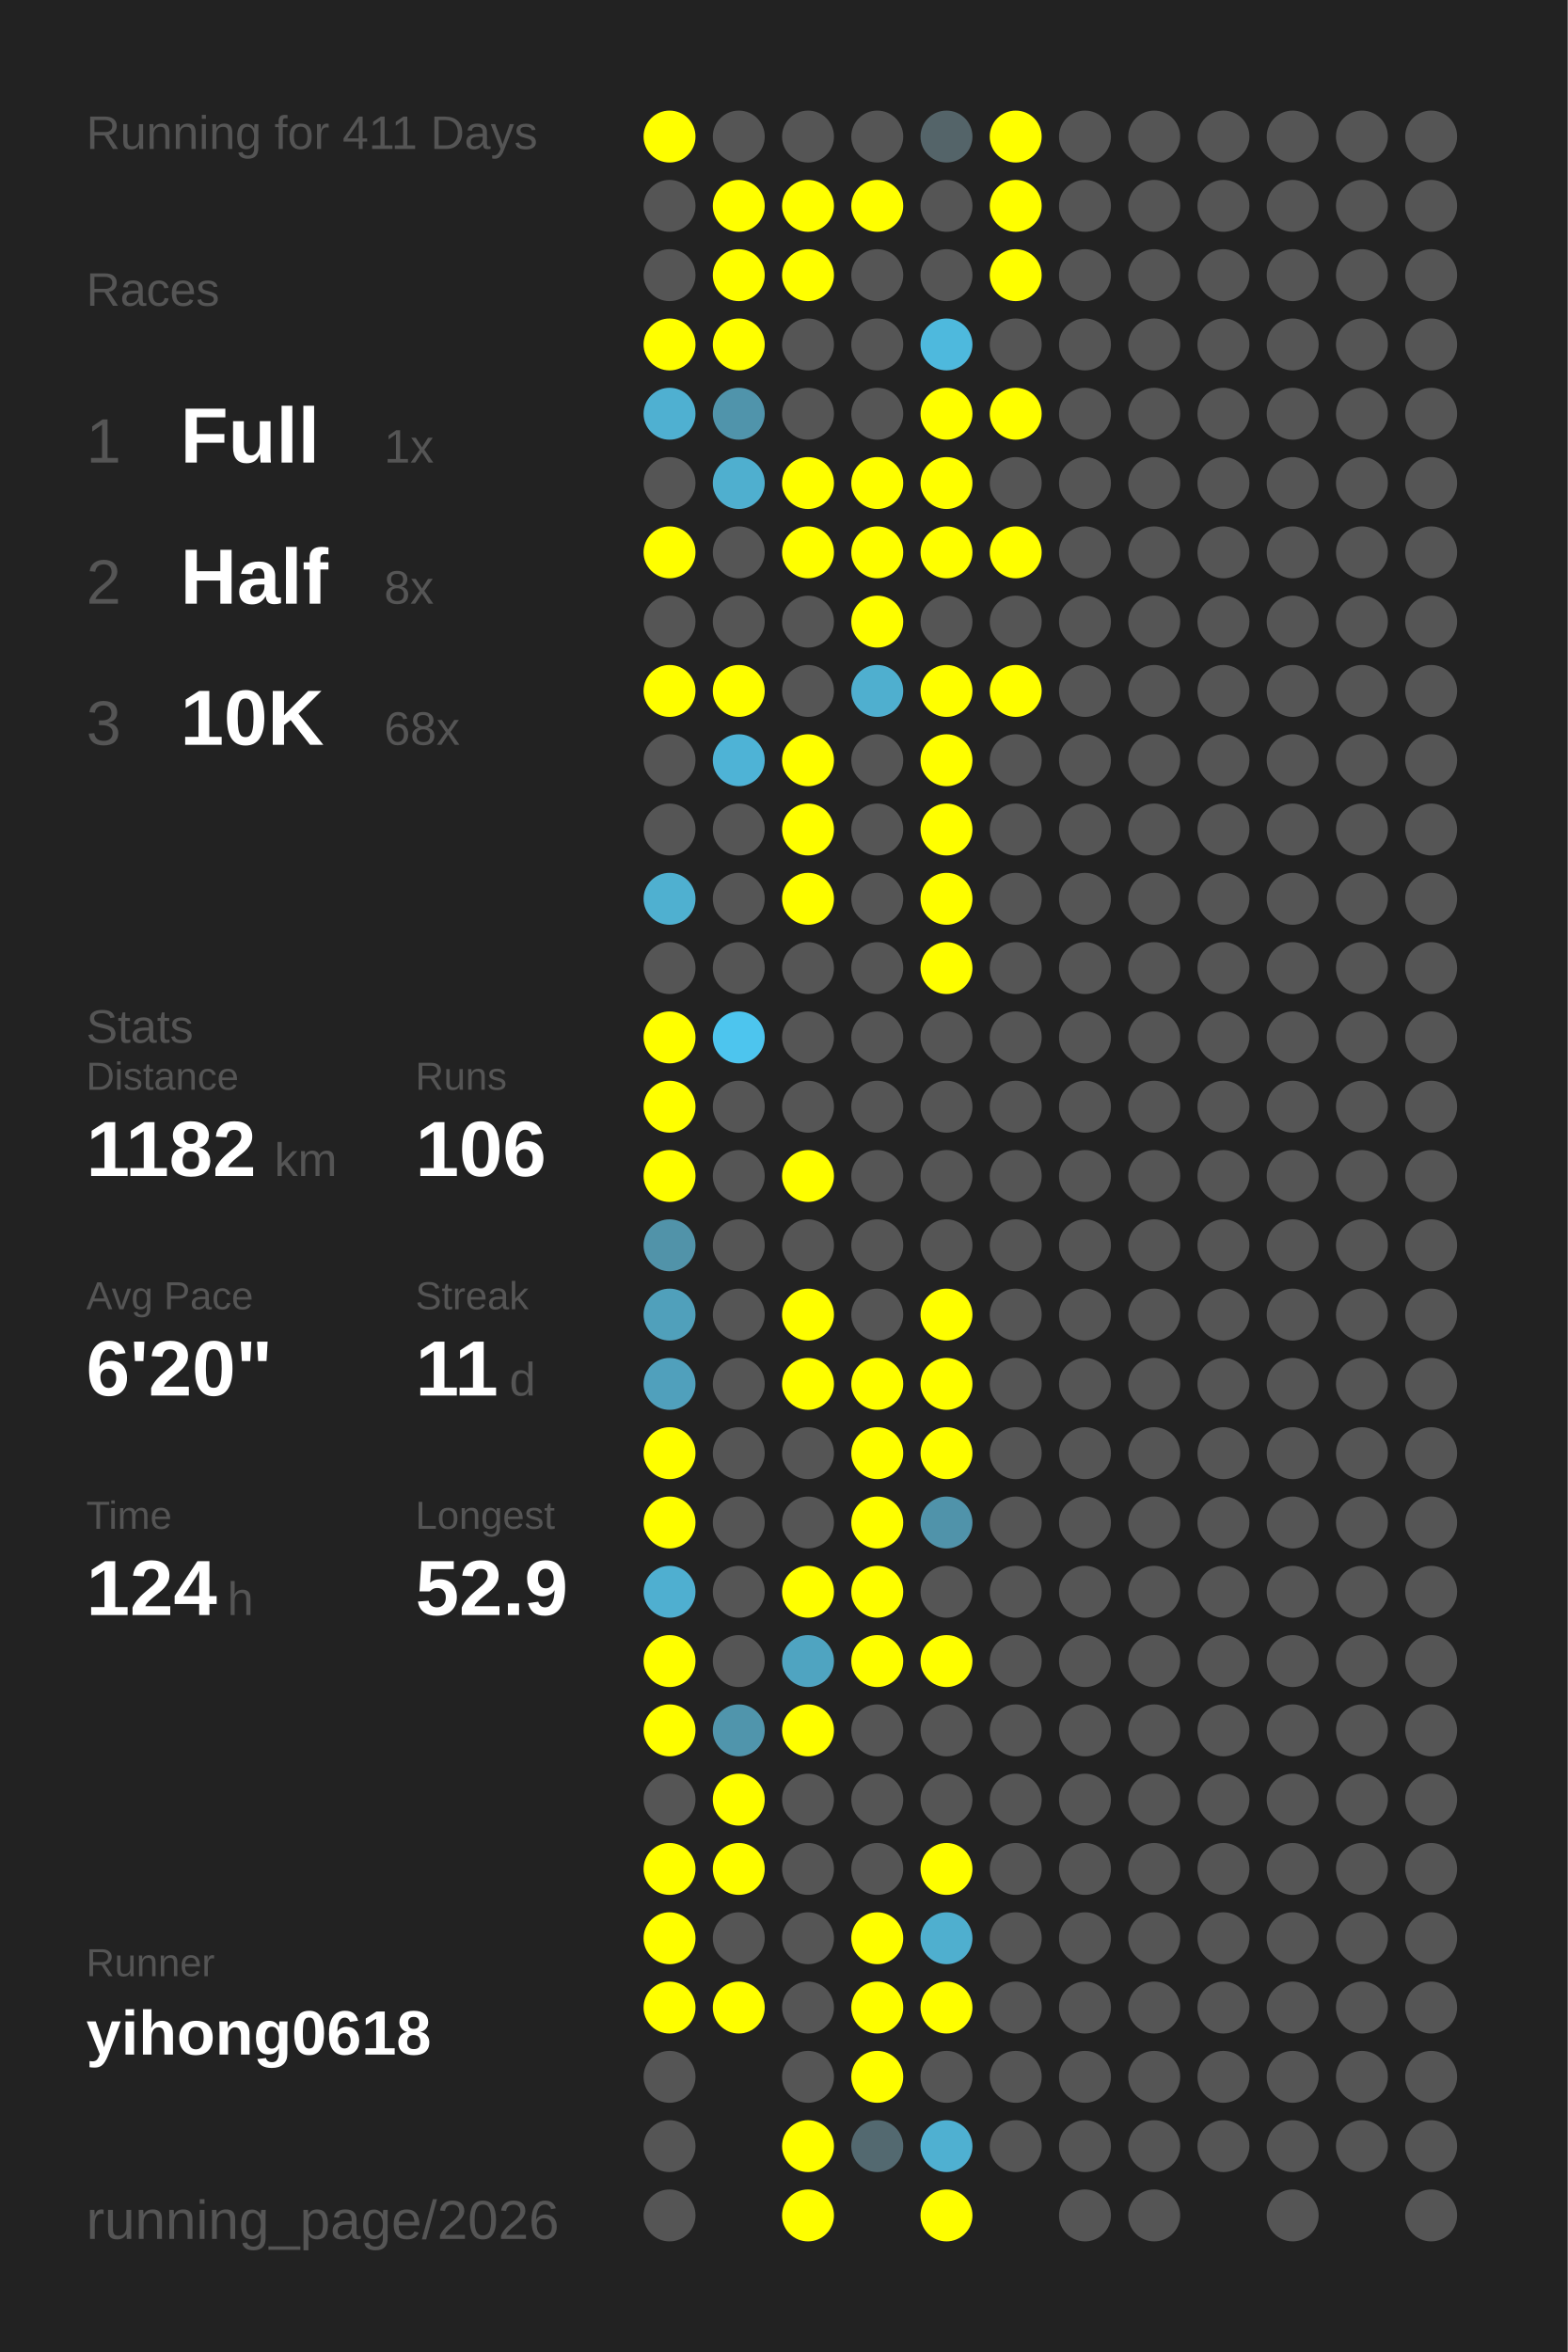
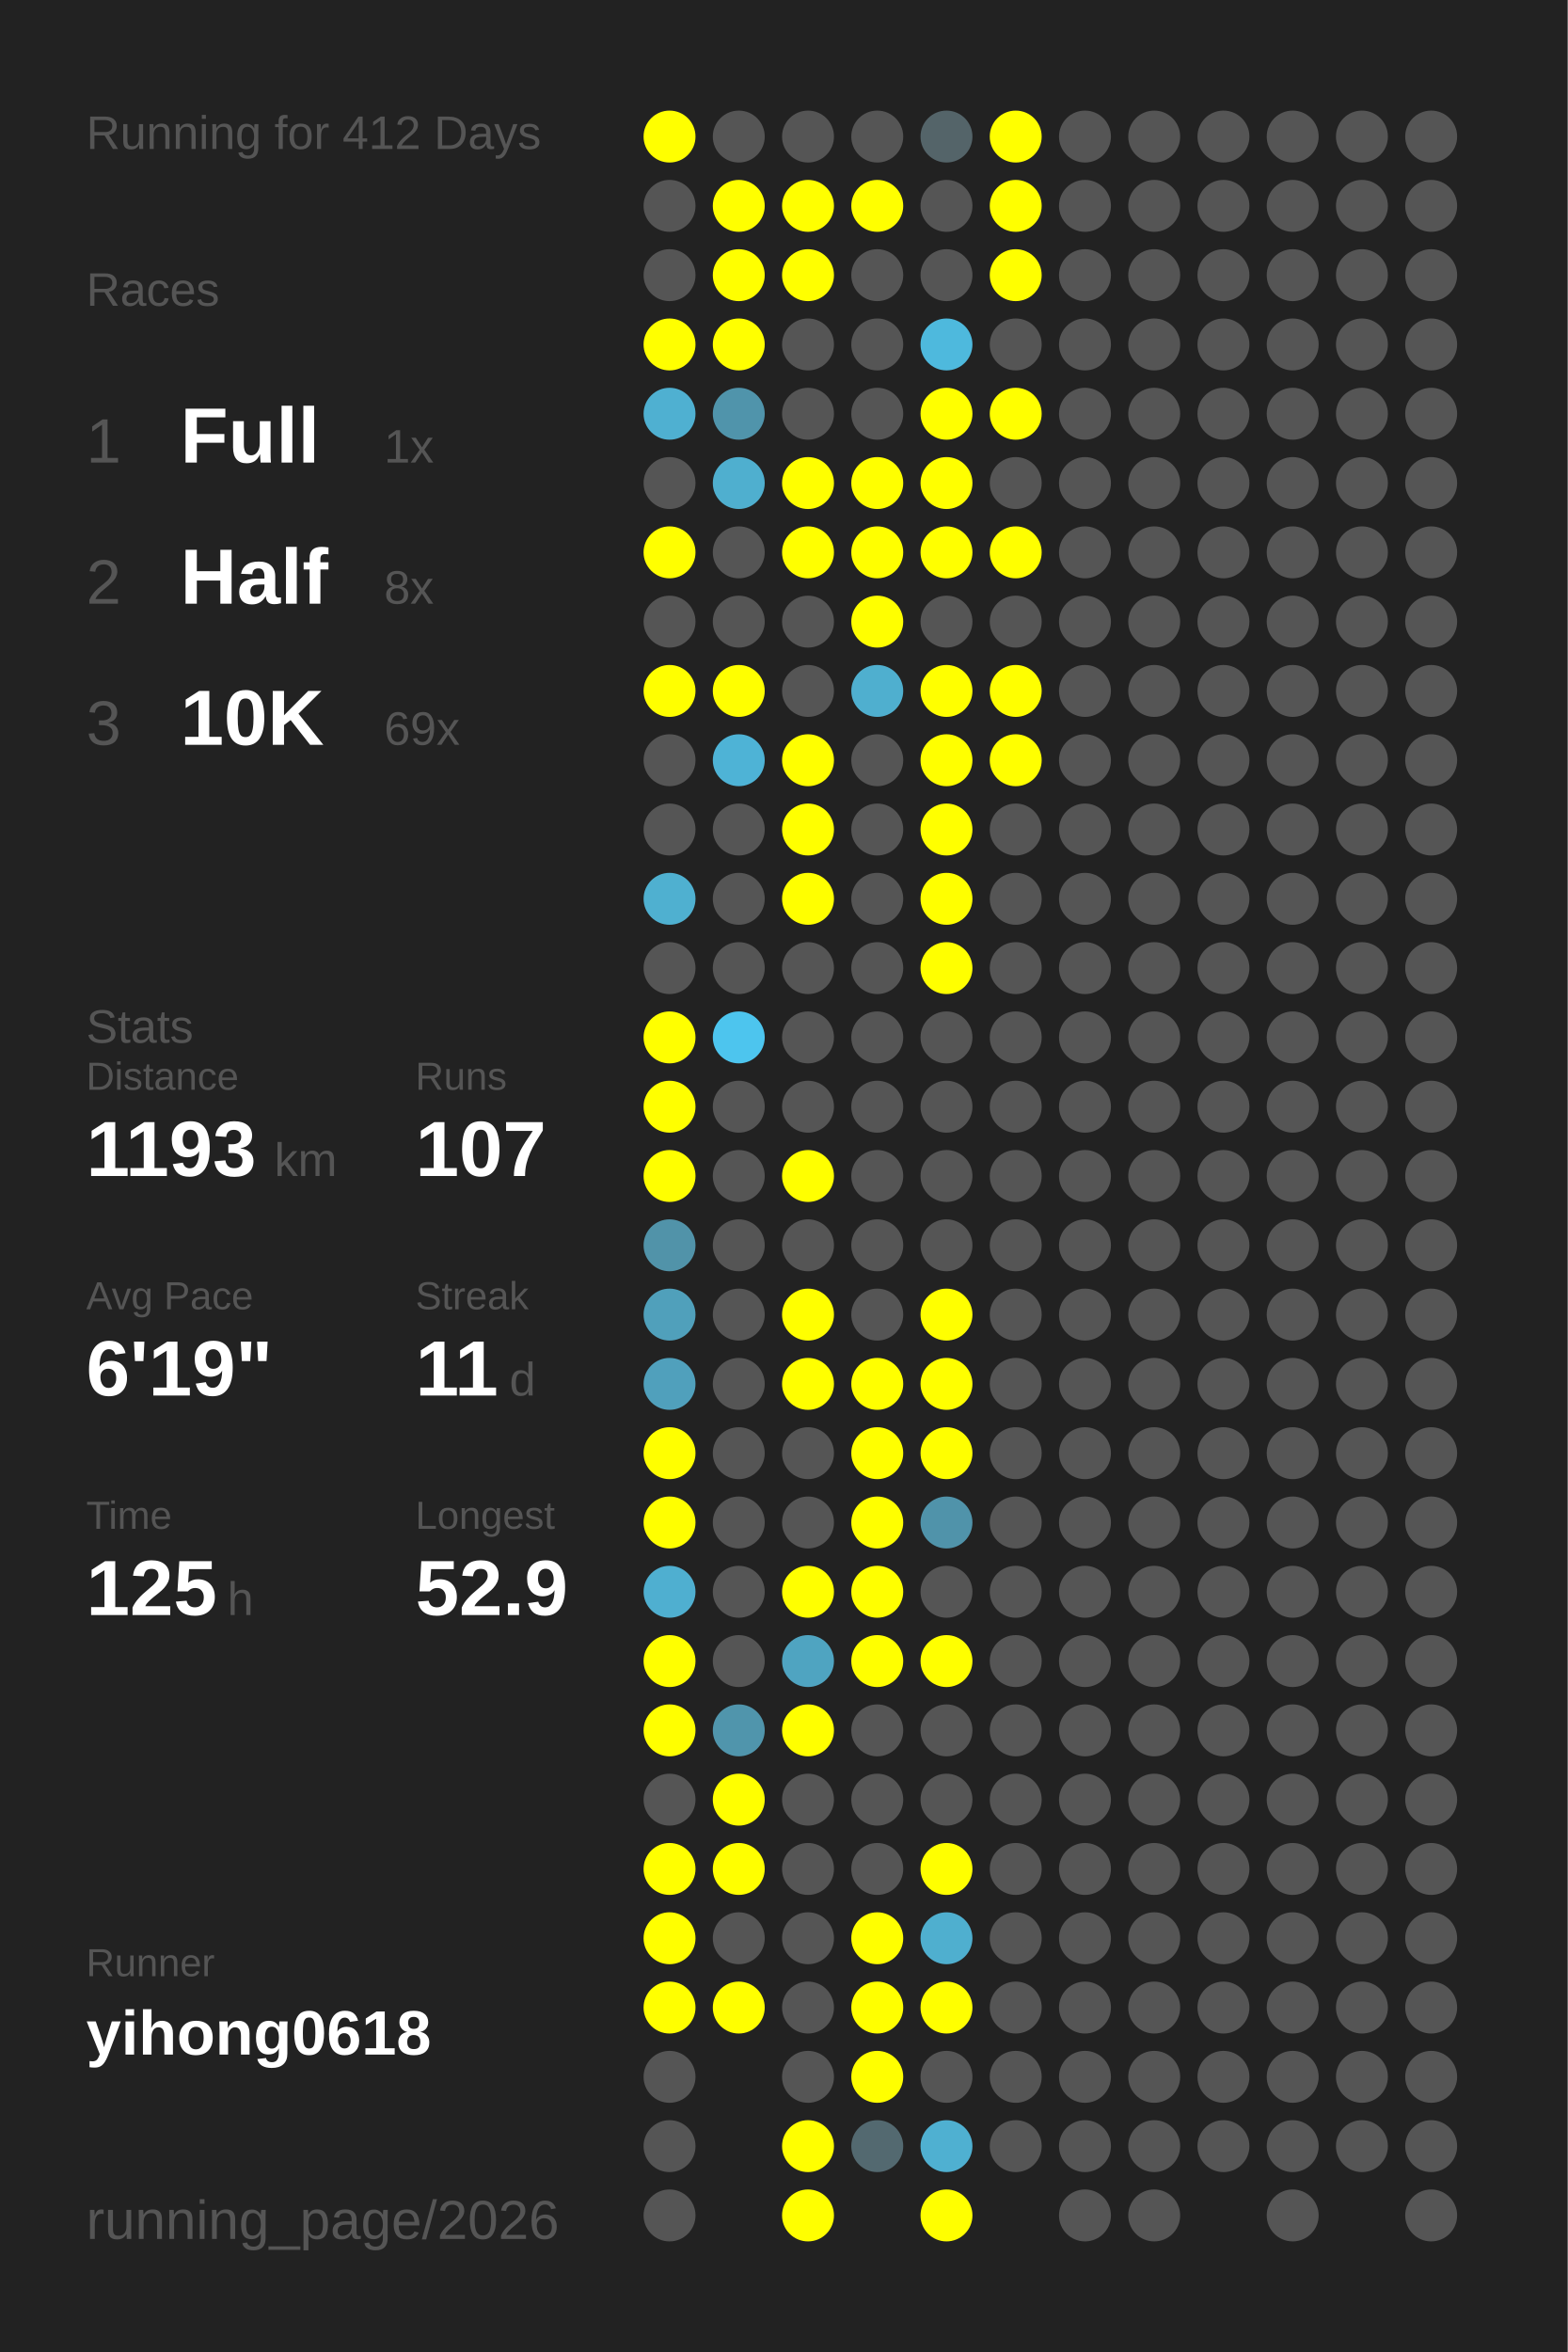
<svg xmlns="http://www.w3.org/2000/svg" baseProfile="full" height="300mm" version="1.1" viewBox="0,0,200,300" width="200mm">
  <defs />
  <rect fill="#222222" height="300" width="200" x="0" y="0" />
-   <text fill="#555555" style="font-size:6px; font-family:Arial;" x="11" y="19">Running for 411 Days</text>
+   <text fill="#555555" style="font-size:6px; font-family:Arial;" x="11" y="19">Running for 412 Days</text>
  <text fill="#555555" style="font-size:6px; font-family:Arial;" x="11" y="39">Races</text>
  <text fill="#555555" style="font-size:8px; font-family:Arial;" x="11" y="59">1</text>
  <text fill="#FFFFFF" style="font-size:10px; font-family:Arial; font-weight:bold;" x="23" y="59">Full</text>
  <text fill="#555555" style="font-size:6px; font-family:Arial;" x="49" y="59">1x</text>
  <text fill="#555555" style="font-size:8px; font-family:Arial;" x="11" y="77">2</text>
  <text fill="#FFFFFF" style="font-size:10px; font-family:Arial; font-weight:bold;" x="23" y="77">Half</text>
  <text fill="#555555" style="font-size:6px; font-family:Arial;" x="49" y="77">8x</text>
  <text fill="#555555" style="font-size:8px; font-family:Arial;" x="11" y="95">3</text>
  <text fill="#FFFFFF" style="font-size:10px; font-family:Arial; font-weight:bold;" x="23" y="95">10K</text>
-   <text fill="#555555" style="font-size:6px; font-family:Arial;" x="49" y="95">68x</text>
+   <text fill="#555555" style="font-size:6px; font-family:Arial;" x="49" y="95">69x</text>
  <text fill="#555555" style="font-size:6px; font-family:Arial;" x="11" y="133">Stats</text>
  <text fill="#555555" style="font-size:5px; font-family:Arial;" x="11" y="139">Distance</text>
-   <text fill="#FFFFFF" style="font-size:10px; font-family:Arial; font-weight:bold;" x="11" y="150">1182</text>
+   <text fill="#FFFFFF" style="font-size:10px; font-family:Arial; font-weight:bold;" x="11" y="150">1193</text>
  <text fill="#555555" style="font-size:6px; font-family:Arial;" x="35" y="150">km</text>
  <text fill="#555555" style="font-size:5px; font-family:Arial;" x="53" y="139">Runs</text>
-   <text fill="#FFFFFF" style="font-size:10px; font-family:Arial; font-weight:bold;" x="53" y="150">106</text>
+   <text fill="#FFFFFF" style="font-size:10px; font-family:Arial; font-weight:bold;" x="53" y="150">107</text>
  <text fill="#555555" style="font-size:5px; font-family:Arial;" x="11" y="167">Avg Pace</text>
-   <text fill="#FFFFFF" style="font-size:10px; font-family:Arial; font-weight:bold;" x="11" y="178">6'20"</text>
+   <text fill="#FFFFFF" style="font-size:10px; font-family:Arial; font-weight:bold;" x="11" y="178">6'19"</text>
  <text fill="#555555" style="font-size:5px; font-family:Arial;" x="53" y="167">Streak</text>
  <text fill="#FFFFFF" style="font-size:10px; font-family:Arial; font-weight:bold;" x="53" y="178">11</text>
  <text fill="#555555" style="font-size:6px; font-family:Arial;" x="65" y="178">d</text>
  <text fill="#555555" style="font-size:5px; font-family:Arial;" x="11" y="195">Time</text>
-   <text fill="#FFFFFF" style="font-size:10px; font-family:Arial; font-weight:bold;" x="11" y="206">124</text>
+   <text fill="#FFFFFF" style="font-size:10px; font-family:Arial; font-weight:bold;" x="11" y="206">125</text>
  <text fill="#555555" style="font-size:6px; font-family:Arial;" x="29" y="206">h</text>
  <text fill="#555555" style="font-size:5px; font-family:Arial;" x="53" y="195">Longest</text>
  <text fill="#FFFFFF" style="font-size:10px; font-family:Arial; font-weight:bold;" x="53" y="206">52.9</text>
  <text fill="#555555" style="font-size:5px; font-family:Arial;" x="11" y="252.065">Runner</text>
  <text fill="#FFFFFF" style="font-size:8px; font-family:Arial; font-weight:bold;" x="11" y="262.065">yihong0618</text>
  <text fill="#555555" style="font-size:7px; font-family:Arial;" x="11" y="285.581">running_page/2026</text>
  <circle cx="85.417" cy="17.419" fill="#FFFF00" r="3.312" />
  <circle cx="85.417" cy="26.258" fill="#555555" r="3.312" />
  <circle cx="85.417" cy="35.097" fill="#555555" r="3.312" />
  <circle cx="85.417" cy="43.935" fill="#FFFF00" r="3.312" />
  <circle cx="85.417" cy="52.774" fill="#4fb0d1" r="3.312" />
  <circle cx="85.417" cy="61.613" fill="#555555" r="3.312" />
  <circle cx="85.417" cy="70.452" fill="#FFFF00" r="3.312" />
  <circle cx="85.417" cy="79.29" fill="#555555" r="3.312" />
  <circle cx="85.417" cy="88.129" fill="#FFFF00" r="3.312" />
  <circle cx="85.417" cy="96.968" fill="#555555" r="3.312" />
  <circle cx="85.417" cy="105.806" fill="#555555" r="3.312" />
  <circle cx="85.417" cy="114.645" fill="#4fb0d0" r="3.312" />
  <circle cx="85.417" cy="123.484" fill="#555555" r="3.312" />
  <circle cx="85.417" cy="132.323" fill="#FFFF00" r="3.312" />
  <circle cx="85.417" cy="141.161" fill="#FFFF00" r="3.312" />
  <circle cx="85.417" cy="150" fill="#FFFF00" r="3.312" />
  <circle cx="85.417" cy="158.839" fill="#5193a9" r="3.312" />
  <circle cx="85.417" cy="167.677" fill="#50a0bb" r="3.312" />
  <circle cx="85.417" cy="176.516" fill="#50a0bc" r="3.312" />
  <circle cx="85.417" cy="185.355" fill="#FFFF00" r="3.312" />
  <circle cx="85.417" cy="194.194" fill="#FFFF00" r="3.312" />
  <circle cx="85.417" cy="203.032" fill="#4fafd0" r="3.312" />
  <circle cx="85.417" cy="211.871" fill="#FFFF00" r="3.312" />
  <circle cx="85.417" cy="220.71" fill="#FFFF00" r="3.312" />
  <circle cx="85.417" cy="229.548" fill="#555555" r="3.312" />
  <circle cx="85.417" cy="238.387" fill="#FFFF00" r="3.312" />
  <circle cx="85.417" cy="247.226" fill="#FFFF00" r="3.312" />
  <circle cx="85.417" cy="256.065" fill="#FFFF00" r="3.312" />
  <circle cx="85.417" cy="264.903" fill="#555555" r="3.312" />
  <circle cx="85.417" cy="273.742" fill="#555555" r="3.312" />
  <circle cx="85.417" cy="282.581" fill="#555555" r="3.312" />
  <circle cx="94.25" cy="17.419" fill="#555555" r="3.312" />
  <circle cx="94.25" cy="26.258" fill="#FFFF00" r="3.312" />
  <circle cx="94.25" cy="35.097" fill="#FFFF00" r="3.312" />
  <circle cx="94.25" cy="43.935" fill="#FFFF00" r="3.312" />
  <circle cx="94.25" cy="52.774" fill="#5094ab" r="3.312" />
  <circle cx="94.25" cy="61.613" fill="#4fafcf" r="3.312" />
  <circle cx="94.25" cy="70.452" fill="#555555" r="3.312" />
  <circle cx="94.25" cy="79.29" fill="#555555" r="3.312" />
  <circle cx="94.25" cy="88.129" fill="#FFFF00" r="3.312" />
  <circle cx="94.25" cy="96.968" fill="#4eb3d6" r="3.312" />
  <circle cx="94.25" cy="105.806" fill="#555555" r="3.312" />
  <circle cx="94.25" cy="114.645" fill="#555555" r="3.312" />
  <circle cx="94.25" cy="123.484" fill="#555555" r="3.312" />
  <circle cx="94.25" cy="132.323" fill="#4dc5ee" r="3.312" />
  <circle cx="94.25" cy="141.161" fill="#555555" r="3.312" />
  <circle cx="94.25" cy="150" fill="#555555" r="3.312" />
  <circle cx="94.25" cy="158.839" fill="#555555" r="3.312" />
  <circle cx="94.25" cy="167.677" fill="#555555" r="3.312" />
  <circle cx="94.25" cy="176.516" fill="#555555" r="3.312" />
  <circle cx="94.25" cy="185.355" fill="#555555" r="3.312" />
  <circle cx="94.25" cy="194.194" fill="#555555" r="3.312" />
  <circle cx="94.25" cy="203.032" fill="#555555" r="3.312" />
  <circle cx="94.25" cy="211.871" fill="#555555" r="3.312" />
  <circle cx="94.25" cy="220.71" fill="#5095ac" r="3.312" />
  <circle cx="94.25" cy="229.548" fill="#FFFF00" r="3.312" />
  <circle cx="94.25" cy="238.387" fill="#FFFF00" r="3.312" />
  <circle cx="94.25" cy="247.226" fill="#555555" r="3.312" />
  <circle cx="94.25" cy="256.065" fill="#FFFF00" r="3.312" />
  <circle cx="103.083" cy="17.419" fill="#555555" r="3.312" />
  <circle cx="103.083" cy="26.258" fill="#FFFF00" r="3.312" />
  <circle cx="103.083" cy="35.097" fill="#FFFF00" r="3.312" />
  <circle cx="103.083" cy="43.935" fill="#555555" r="3.312" />
  <circle cx="103.083" cy="52.774" fill="#555555" r="3.312" />
  <circle cx="103.083" cy="61.613" fill="#FFFF00" r="3.312" />
  <circle cx="103.083" cy="70.452" fill="#FFFF00" r="3.312" />
  <circle cx="103.083" cy="79.29" fill="#555555" r="3.312" />
  <circle cx="103.083" cy="88.129" fill="#555555" r="3.312" />
  <circle cx="103.083" cy="96.968" fill="#FFFF00" r="3.312" />
  <circle cx="103.083" cy="105.806" fill="#FFFF00" r="3.312" />
  <circle cx="103.083" cy="114.645" fill="#FFFF00" r="3.312" />
  <circle cx="103.083" cy="123.484" fill="#555555" r="3.312" />
  <circle cx="103.083" cy="132.323" fill="#555555" r="3.312" />
  <circle cx="103.083" cy="141.161" fill="#555555" r="3.312" />
  <circle cx="103.083" cy="150" fill="#FFFF00" r="3.312" />
  <circle cx="103.083" cy="158.839" fill="#555555" r="3.312" />
  <circle cx="103.083" cy="167.677" fill="#FFFF00" r="3.312" />
  <circle cx="103.083" cy="176.516" fill="#FFFF00" r="3.312" />
  <circle cx="103.083" cy="185.355" fill="#555555" r="3.312" />
  <circle cx="103.083" cy="194.194" fill="#555555" r="3.312" />
  <circle cx="103.083" cy="203.032" fill="#FFFF00" r="3.312" />
  <circle cx="103.083" cy="211.871" fill="#4fa4c1" r="3.312" />
  <circle cx="103.083" cy="220.71" fill="#FFFF00" r="3.312" />
  <circle cx="103.083" cy="229.548" fill="#555555" r="3.312" />
  <circle cx="103.083" cy="238.387" fill="#555555" r="3.312" />
  <circle cx="103.083" cy="247.226" fill="#555555" r="3.312" />
  <circle cx="103.083" cy="256.065" fill="#555555" r="3.312" />
  <circle cx="103.083" cy="264.903" fill="#555555" r="3.312" />
  <circle cx="103.083" cy="273.742" fill="#FFFF00" r="3.312" />
  <circle cx="103.083" cy="282.581" fill="#FFFF00" r="3.312" />
  <circle cx="111.917" cy="17.419" fill="#555555" r="3.312" />
  <circle cx="111.917" cy="26.258" fill="#FFFF00" r="3.312" />
  <circle cx="111.917" cy="35.097" fill="#555555" r="3.312" />
  <circle cx="111.917" cy="43.935" fill="#555555" r="3.312" />
  <circle cx="111.917" cy="52.774" fill="#555555" r="3.312" />
  <circle cx="111.917" cy="61.613" fill="#FFFF00" r="3.312" />
  <circle cx="111.917" cy="70.452" fill="#FFFF00" r="3.312" />
  <circle cx="111.917" cy="79.29" fill="#FFFF00" r="3.312" />
  <circle cx="111.917" cy="88.129" fill="#4fafcf" r="3.312" />
  <circle cx="111.917" cy="96.968" fill="#555555" r="3.312" />
  <circle cx="111.917" cy="105.806" fill="#555555" r="3.312" />
  <circle cx="111.917" cy="114.645" fill="#555555" r="3.312" />
  <circle cx="111.917" cy="123.484" fill="#555555" r="3.312" />
  <circle cx="111.917" cy="132.323" fill="#555555" r="3.312" />
  <circle cx="111.917" cy="141.161" fill="#555555" r="3.312" />
  <circle cx="111.917" cy="150" fill="#555555" r="3.312" />
  <circle cx="111.917" cy="158.839" fill="#555555" r="3.312" />
  <circle cx="111.917" cy="167.677" fill="#555555" r="3.312" />
  <circle cx="111.917" cy="176.516" fill="#FFFF00" r="3.312" />
  <circle cx="111.917" cy="185.355" fill="#FFFF00" r="3.312" />
  <circle cx="111.917" cy="194.194" fill="#FFFF00" r="3.312" />
  <circle cx="111.917" cy="203.032" fill="#FFFF00" r="3.312" />
  <circle cx="111.917" cy="211.871" fill="#FFFF00" r="3.312" />
  <circle cx="111.917" cy="220.71" fill="#555555" r="3.312" />
  <circle cx="111.917" cy="229.548" fill="#555555" r="3.312" />
  <circle cx="111.917" cy="238.387" fill="#555555" r="3.312" />
  <circle cx="111.917" cy="247.226" fill="#FFFF00" r="3.312" />
  <circle cx="111.917" cy="256.065" fill="#FFFF00" r="3.312" />
  <circle cx="111.917" cy="264.903" fill="#FFFF00" r="3.312" />
  <circle cx="111.917" cy="273.742" fill="#536970" r="3.312" />
  <circle cx="120.75" cy="17.419" fill="#546469" r="3.312" />
  <circle cx="120.75" cy="26.258" fill="#555555" r="3.312" />
  <circle cx="120.75" cy="35.097" fill="#555555" r="3.312" />
  <circle cx="120.75" cy="43.935" fill="#4eb9dd" r="3.312" />
  <circle cx="120.75" cy="52.774" fill="#FFFF00" r="3.312" />
  <circle cx="120.75" cy="61.613" fill="#FFFF00" r="3.312" />
  <circle cx="120.75" cy="70.452" fill="#FFFF00" r="3.312" />
  <circle cx="120.75" cy="79.29" fill="#555555" r="3.312" />
  <circle cx="120.75" cy="88.129" fill="#FFFF00" r="3.312" />
  <circle cx="120.75" cy="96.968" fill="#FFFF00" r="3.312" />
  <circle cx="120.75" cy="105.806" fill="#FFFF00" r="3.312" />
  <circle cx="120.75" cy="114.645" fill="#FFFF00" r="3.312" />
  <circle cx="120.75" cy="123.484" fill="#FFFF00" r="3.312" />
  <circle cx="120.75" cy="132.323" fill="#555555" r="3.312" />
  <circle cx="120.75" cy="141.161" fill="#555555" r="3.312" />
  <circle cx="120.75" cy="150" fill="#555555" r="3.312" />
  <circle cx="120.75" cy="158.839" fill="#555555" r="3.312" />
  <circle cx="120.75" cy="167.677" fill="#FFFF00" r="3.312" />
  <circle cx="120.75" cy="176.516" fill="#FFFF00" r="3.312" />
  <circle cx="120.75" cy="185.355" fill="#FFFF00" r="3.312" />
  <circle cx="120.75" cy="194.194" fill="#5093aa" r="3.312" />
  <circle cx="120.75" cy="203.032" fill="#555555" r="3.312" />
  <circle cx="120.75" cy="211.871" fill="#FFFF00" r="3.312" />
  <circle cx="120.75" cy="220.71" fill="#555555" r="3.312" />
  <circle cx="120.75" cy="229.548" fill="#555555" r="3.312" />
  <circle cx="120.75" cy="238.387" fill="#FFFF00" r="3.312" />
  <circle cx="120.75" cy="247.226" fill="#4fafcf" r="3.312" />
  <circle cx="120.75" cy="256.065" fill="#FFFF00" r="3.312" />
  <circle cx="120.75" cy="264.903" fill="#555555" r="3.312" />
  <circle cx="120.75" cy="273.742" fill="#4fb0d1" r="3.312" />
  <circle cx="120.75" cy="282.581" fill="#FFFF00" r="3.312" />
  <circle cx="129.583" cy="17.419" fill="#FFFF00" r="3.312" />
  <circle cx="129.583" cy="26.258" fill="#FFFF00" r="3.312" />
  <circle cx="129.583" cy="35.097" fill="#FFFF00" r="3.312" />
  <circle cx="129.583" cy="43.935" fill="#555555" r="3.312" />
  <circle cx="129.583" cy="52.774" fill="#FFFF00" r="3.312" />
  <circle cx="129.583" cy="61.613" fill="#555555" r="3.312" />
  <circle cx="129.583" cy="70.452" fill="#FFFF00" r="3.312" />
  <circle cx="129.583" cy="79.29" fill="#555555" r="3.312" />
  <circle cx="129.583" cy="88.129" fill="#FFFF00" r="3.312" />
-   <circle cx="129.583" cy="96.968" fill="#555555" r="3.312" />
+   <circle cx="129.583" cy="96.968" fill="#FFFF00" r="3.312" />
  <circle cx="129.583" cy="105.806" fill="#555555" r="3.312" />
  <circle cx="129.583" cy="114.645" fill="#555555" r="3.312" />
  <circle cx="129.583" cy="123.484" fill="#555555" r="3.312" />
  <circle cx="129.583" cy="132.323" fill="#555555" r="3.312" />
  <circle cx="129.583" cy="141.161" fill="#555555" r="3.312" />
  <circle cx="129.583" cy="150" fill="#555555" r="3.312" />
  <circle cx="129.583" cy="158.839" fill="#555555" r="3.312" />
  <circle cx="129.583" cy="167.677" fill="#555555" r="3.312" />
  <circle cx="129.583" cy="176.516" fill="#555555" r="3.312" />
  <circle cx="129.583" cy="185.355" fill="#555555" r="3.312" />
  <circle cx="129.583" cy="194.194" fill="#555555" r="3.312" />
  <circle cx="129.583" cy="203.032" fill="#555555" r="3.312" />
  <circle cx="129.583" cy="211.871" fill="#555555" r="3.312" />
  <circle cx="129.583" cy="220.71" fill="#555555" r="3.312" />
  <circle cx="129.583" cy="229.548" fill="#555555" r="3.312" />
  <circle cx="129.583" cy="238.387" fill="#555555" r="3.312" />
  <circle cx="129.583" cy="247.226" fill="#555555" r="3.312" />
  <circle cx="129.583" cy="256.065" fill="#555555" r="3.312" />
  <circle cx="129.583" cy="264.903" fill="#555555" r="3.312" />
  <circle cx="129.583" cy="273.742" fill="#555555" r="3.312" />
  <circle cx="138.417" cy="17.419" fill="#555555" r="3.312" />
  <circle cx="138.417" cy="26.258" fill="#555555" r="3.312" />
  <circle cx="138.417" cy="35.097" fill="#555555" r="3.312" />
  <circle cx="138.417" cy="43.935" fill="#555555" r="3.312" />
  <circle cx="138.417" cy="52.774" fill="#555555" r="3.312" />
  <circle cx="138.417" cy="61.613" fill="#555555" r="3.312" />
  <circle cx="138.417" cy="70.452" fill="#555555" r="3.312" />
  <circle cx="138.417" cy="79.29" fill="#555555" r="3.312" />
  <circle cx="138.417" cy="88.129" fill="#555555" r="3.312" />
  <circle cx="138.417" cy="96.968" fill="#555555" r="3.312" />
  <circle cx="138.417" cy="105.806" fill="#555555" r="3.312" />
  <circle cx="138.417" cy="114.645" fill="#555555" r="3.312" />
  <circle cx="138.417" cy="123.484" fill="#555555" r="3.312" />
  <circle cx="138.417" cy="132.323" fill="#555555" r="3.312" />
  <circle cx="138.417" cy="141.161" fill="#555555" r="3.312" />
  <circle cx="138.417" cy="150" fill="#555555" r="3.312" />
  <circle cx="138.417" cy="158.839" fill="#555555" r="3.312" />
  <circle cx="138.417" cy="167.677" fill="#555555" r="3.312" />
  <circle cx="138.417" cy="176.516" fill="#555555" r="3.312" />
  <circle cx="138.417" cy="185.355" fill="#555555" r="3.312" />
  <circle cx="138.417" cy="194.194" fill="#555555" r="3.312" />
  <circle cx="138.417" cy="203.032" fill="#555555" r="3.312" />
  <circle cx="138.417" cy="211.871" fill="#555555" r="3.312" />
  <circle cx="138.417" cy="220.71" fill="#555555" r="3.312" />
  <circle cx="138.417" cy="229.548" fill="#555555" r="3.312" />
  <circle cx="138.417" cy="238.387" fill="#555555" r="3.312" />
  <circle cx="138.417" cy="247.226" fill="#555555" r="3.312" />
  <circle cx="138.417" cy="256.065" fill="#555555" r="3.312" />
  <circle cx="138.417" cy="264.903" fill="#555555" r="3.312" />
  <circle cx="138.417" cy="273.742" fill="#555555" r="3.312" />
  <circle cx="138.417" cy="282.581" fill="#555555" r="3.312" />
  <circle cx="147.25" cy="17.419" fill="#555555" r="3.312" />
  <circle cx="147.25" cy="26.258" fill="#555555" r="3.312" />
  <circle cx="147.25" cy="35.097" fill="#555555" r="3.312" />
  <circle cx="147.25" cy="43.935" fill="#555555" r="3.312" />
  <circle cx="147.25" cy="52.774" fill="#555555" r="3.312" />
  <circle cx="147.25" cy="61.613" fill="#555555" r="3.312" />
  <circle cx="147.25" cy="70.452" fill="#555555" r="3.312" />
  <circle cx="147.25" cy="79.29" fill="#555555" r="3.312" />
  <circle cx="147.25" cy="88.129" fill="#555555" r="3.312" />
  <circle cx="147.25" cy="96.968" fill="#555555" r="3.312" />
  <circle cx="147.25" cy="105.806" fill="#555555" r="3.312" />
  <circle cx="147.25" cy="114.645" fill="#555555" r="3.312" />
  <circle cx="147.25" cy="123.484" fill="#555555" r="3.312" />
  <circle cx="147.25" cy="132.323" fill="#555555" r="3.312" />
  <circle cx="147.25" cy="141.161" fill="#555555" r="3.312" />
  <circle cx="147.25" cy="150" fill="#555555" r="3.312" />
  <circle cx="147.25" cy="158.839" fill="#555555" r="3.312" />
  <circle cx="147.25" cy="167.677" fill="#555555" r="3.312" />
  <circle cx="147.25" cy="176.516" fill="#555555" r="3.312" />
  <circle cx="147.25" cy="185.355" fill="#555555" r="3.312" />
  <circle cx="147.25" cy="194.194" fill="#555555" r="3.312" />
  <circle cx="147.25" cy="203.032" fill="#555555" r="3.312" />
  <circle cx="147.25" cy="211.871" fill="#555555" r="3.312" />
  <circle cx="147.25" cy="220.71" fill="#555555" r="3.312" />
  <circle cx="147.25" cy="229.548" fill="#555555" r="3.312" />
  <circle cx="147.25" cy="238.387" fill="#555555" r="3.312" />
  <circle cx="147.25" cy="247.226" fill="#555555" r="3.312" />
  <circle cx="147.25" cy="256.065" fill="#555555" r="3.312" />
  <circle cx="147.25" cy="264.903" fill="#555555" r="3.312" />
  <circle cx="147.25" cy="273.742" fill="#555555" r="3.312" />
  <circle cx="147.25" cy="282.581" fill="#555555" r="3.312" />
  <circle cx="156.083" cy="17.419" fill="#555555" r="3.312" />
  <circle cx="156.083" cy="26.258" fill="#555555" r="3.312" />
  <circle cx="156.083" cy="35.097" fill="#555555" r="3.312" />
  <circle cx="156.083" cy="43.935" fill="#555555" r="3.312" />
  <circle cx="156.083" cy="52.774" fill="#555555" r="3.312" />
  <circle cx="156.083" cy="61.613" fill="#555555" r="3.312" />
  <circle cx="156.083" cy="70.452" fill="#555555" r="3.312" />
  <circle cx="156.083" cy="79.29" fill="#555555" r="3.312" />
  <circle cx="156.083" cy="88.129" fill="#555555" r="3.312" />
  <circle cx="156.083" cy="96.968" fill="#555555" r="3.312" />
  <circle cx="156.083" cy="105.806" fill="#555555" r="3.312" />
  <circle cx="156.083" cy="114.645" fill="#555555" r="3.312" />
  <circle cx="156.083" cy="123.484" fill="#555555" r="3.312" />
  <circle cx="156.083" cy="132.323" fill="#555555" r="3.312" />
  <circle cx="156.083" cy="141.161" fill="#555555" r="3.312" />
  <circle cx="156.083" cy="150" fill="#555555" r="3.312" />
  <circle cx="156.083" cy="158.839" fill="#555555" r="3.312" />
  <circle cx="156.083" cy="167.677" fill="#555555" r="3.312" />
  <circle cx="156.083" cy="176.516" fill="#555555" r="3.312" />
  <circle cx="156.083" cy="185.355" fill="#555555" r="3.312" />
  <circle cx="156.083" cy="194.194" fill="#555555" r="3.312" />
  <circle cx="156.083" cy="203.032" fill="#555555" r="3.312" />
  <circle cx="156.083" cy="211.871" fill="#555555" r="3.312" />
  <circle cx="156.083" cy="220.71" fill="#555555" r="3.312" />
  <circle cx="156.083" cy="229.548" fill="#555555" r="3.312" />
  <circle cx="156.083" cy="238.387" fill="#555555" r="3.312" />
  <circle cx="156.083" cy="247.226" fill="#555555" r="3.312" />
  <circle cx="156.083" cy="256.065" fill="#555555" r="3.312" />
  <circle cx="156.083" cy="264.903" fill="#555555" r="3.312" />
  <circle cx="156.083" cy="273.742" fill="#555555" r="3.312" />
  <circle cx="164.917" cy="17.419" fill="#555555" r="3.312" />
  <circle cx="164.917" cy="26.258" fill="#555555" r="3.312" />
  <circle cx="164.917" cy="35.097" fill="#555555" r="3.312" />
  <circle cx="164.917" cy="43.935" fill="#555555" r="3.312" />
  <circle cx="164.917" cy="52.774" fill="#555555" r="3.312" />
  <circle cx="164.917" cy="61.613" fill="#555555" r="3.312" />
  <circle cx="164.917" cy="70.452" fill="#555555" r="3.312" />
  <circle cx="164.917" cy="79.29" fill="#555555" r="3.312" />
  <circle cx="164.917" cy="88.129" fill="#555555" r="3.312" />
  <circle cx="164.917" cy="96.968" fill="#555555" r="3.312" />
  <circle cx="164.917" cy="105.806" fill="#555555" r="3.312" />
  <circle cx="164.917" cy="114.645" fill="#555555" r="3.312" />
  <circle cx="164.917" cy="123.484" fill="#555555" r="3.312" />
  <circle cx="164.917" cy="132.323" fill="#555555" r="3.312" />
  <circle cx="164.917" cy="141.161" fill="#555555" r="3.312" />
  <circle cx="164.917" cy="150" fill="#555555" r="3.312" />
  <circle cx="164.917" cy="158.839" fill="#555555" r="3.312" />
  <circle cx="164.917" cy="167.677" fill="#555555" r="3.312" />
  <circle cx="164.917" cy="176.516" fill="#555555" r="3.312" />
  <circle cx="164.917" cy="185.355" fill="#555555" r="3.312" />
  <circle cx="164.917" cy="194.194" fill="#555555" r="3.312" />
  <circle cx="164.917" cy="203.032" fill="#555555" r="3.312" />
  <circle cx="164.917" cy="211.871" fill="#555555" r="3.312" />
  <circle cx="164.917" cy="220.71" fill="#555555" r="3.312" />
  <circle cx="164.917" cy="229.548" fill="#555555" r="3.312" />
  <circle cx="164.917" cy="238.387" fill="#555555" r="3.312" />
  <circle cx="164.917" cy="247.226" fill="#555555" r="3.312" />
  <circle cx="164.917" cy="256.065" fill="#555555" r="3.312" />
  <circle cx="164.917" cy="264.903" fill="#555555" r="3.312" />
  <circle cx="164.917" cy="273.742" fill="#555555" r="3.312" />
  <circle cx="164.917" cy="282.581" fill="#555555" r="3.312" />
  <circle cx="173.75" cy="17.419" fill="#555555" r="3.312" />
  <circle cx="173.75" cy="26.258" fill="#555555" r="3.312" />
  <circle cx="173.75" cy="35.097" fill="#555555" r="3.312" />
  <circle cx="173.75" cy="43.935" fill="#555555" r="3.312" />
  <circle cx="173.75" cy="52.774" fill="#555555" r="3.312" />
  <circle cx="173.75" cy="61.613" fill="#555555" r="3.312" />
  <circle cx="173.75" cy="70.452" fill="#555555" r="3.312" />
  <circle cx="173.75" cy="79.29" fill="#555555" r="3.312" />
  <circle cx="173.75" cy="88.129" fill="#555555" r="3.312" />
  <circle cx="173.75" cy="96.968" fill="#555555" r="3.312" />
  <circle cx="173.75" cy="105.806" fill="#555555" r="3.312" />
  <circle cx="173.75" cy="114.645" fill="#555555" r="3.312" />
  <circle cx="173.75" cy="123.484" fill="#555555" r="3.312" />
  <circle cx="173.75" cy="132.323" fill="#555555" r="3.312" />
  <circle cx="173.75" cy="141.161" fill="#555555" r="3.312" />
  <circle cx="173.75" cy="150" fill="#555555" r="3.312" />
  <circle cx="173.75" cy="158.839" fill="#555555" r="3.312" />
  <circle cx="173.75" cy="167.677" fill="#555555" r="3.312" />
  <circle cx="173.75" cy="176.516" fill="#555555" r="3.312" />
  <circle cx="173.75" cy="185.355" fill="#555555" r="3.312" />
  <circle cx="173.75" cy="194.194" fill="#555555" r="3.312" />
  <circle cx="173.75" cy="203.032" fill="#555555" r="3.312" />
  <circle cx="173.75" cy="211.871" fill="#555555" r="3.312" />
  <circle cx="173.75" cy="220.71" fill="#555555" r="3.312" />
  <circle cx="173.75" cy="229.548" fill="#555555" r="3.312" />
  <circle cx="173.75" cy="238.387" fill="#555555" r="3.312" />
  <circle cx="173.75" cy="247.226" fill="#555555" r="3.312" />
  <circle cx="173.75" cy="256.065" fill="#555555" r="3.312" />
  <circle cx="173.75" cy="264.903" fill="#555555" r="3.312" />
  <circle cx="173.75" cy="273.742" fill="#555555" r="3.312" />
  <circle cx="182.583" cy="17.419" fill="#555555" r="3.312" />
  <circle cx="182.583" cy="26.258" fill="#555555" r="3.312" />
  <circle cx="182.583" cy="35.097" fill="#555555" r="3.312" />
  <circle cx="182.583" cy="43.935" fill="#555555" r="3.312" />
  <circle cx="182.583" cy="52.774" fill="#555555" r="3.312" />
  <circle cx="182.583" cy="61.613" fill="#555555" r="3.312" />
  <circle cx="182.583" cy="70.452" fill="#555555" r="3.312" />
  <circle cx="182.583" cy="79.29" fill="#555555" r="3.312" />
  <circle cx="182.583" cy="88.129" fill="#555555" r="3.312" />
  <circle cx="182.583" cy="96.968" fill="#555555" r="3.312" />
  <circle cx="182.583" cy="105.806" fill="#555555" r="3.312" />
  <circle cx="182.583" cy="114.645" fill="#555555" r="3.312" />
  <circle cx="182.583" cy="123.484" fill="#555555" r="3.312" />
  <circle cx="182.583" cy="132.323" fill="#555555" r="3.312" />
  <circle cx="182.583" cy="141.161" fill="#555555" r="3.312" />
  <circle cx="182.583" cy="150" fill="#555555" r="3.312" />
  <circle cx="182.583" cy="158.839" fill="#555555" r="3.312" />
  <circle cx="182.583" cy="167.677" fill="#555555" r="3.312" />
  <circle cx="182.583" cy="176.516" fill="#555555" r="3.312" />
  <circle cx="182.583" cy="185.355" fill="#555555" r="3.312" />
  <circle cx="182.583" cy="194.194" fill="#555555" r="3.312" />
  <circle cx="182.583" cy="203.032" fill="#555555" r="3.312" />
  <circle cx="182.583" cy="211.871" fill="#555555" r="3.312" />
  <circle cx="182.583" cy="220.71" fill="#555555" r="3.312" />
  <circle cx="182.583" cy="229.548" fill="#555555" r="3.312" />
  <circle cx="182.583" cy="238.387" fill="#555555" r="3.312" />
  <circle cx="182.583" cy="247.226" fill="#555555" r="3.312" />
  <circle cx="182.583" cy="256.065" fill="#555555" r="3.312" />
  <circle cx="182.583" cy="264.903" fill="#555555" r="3.312" />
  <circle cx="182.583" cy="273.742" fill="#555555" r="3.312" />
  <circle cx="182.583" cy="282.581" fill="#555555" r="3.312" />
</svg>
